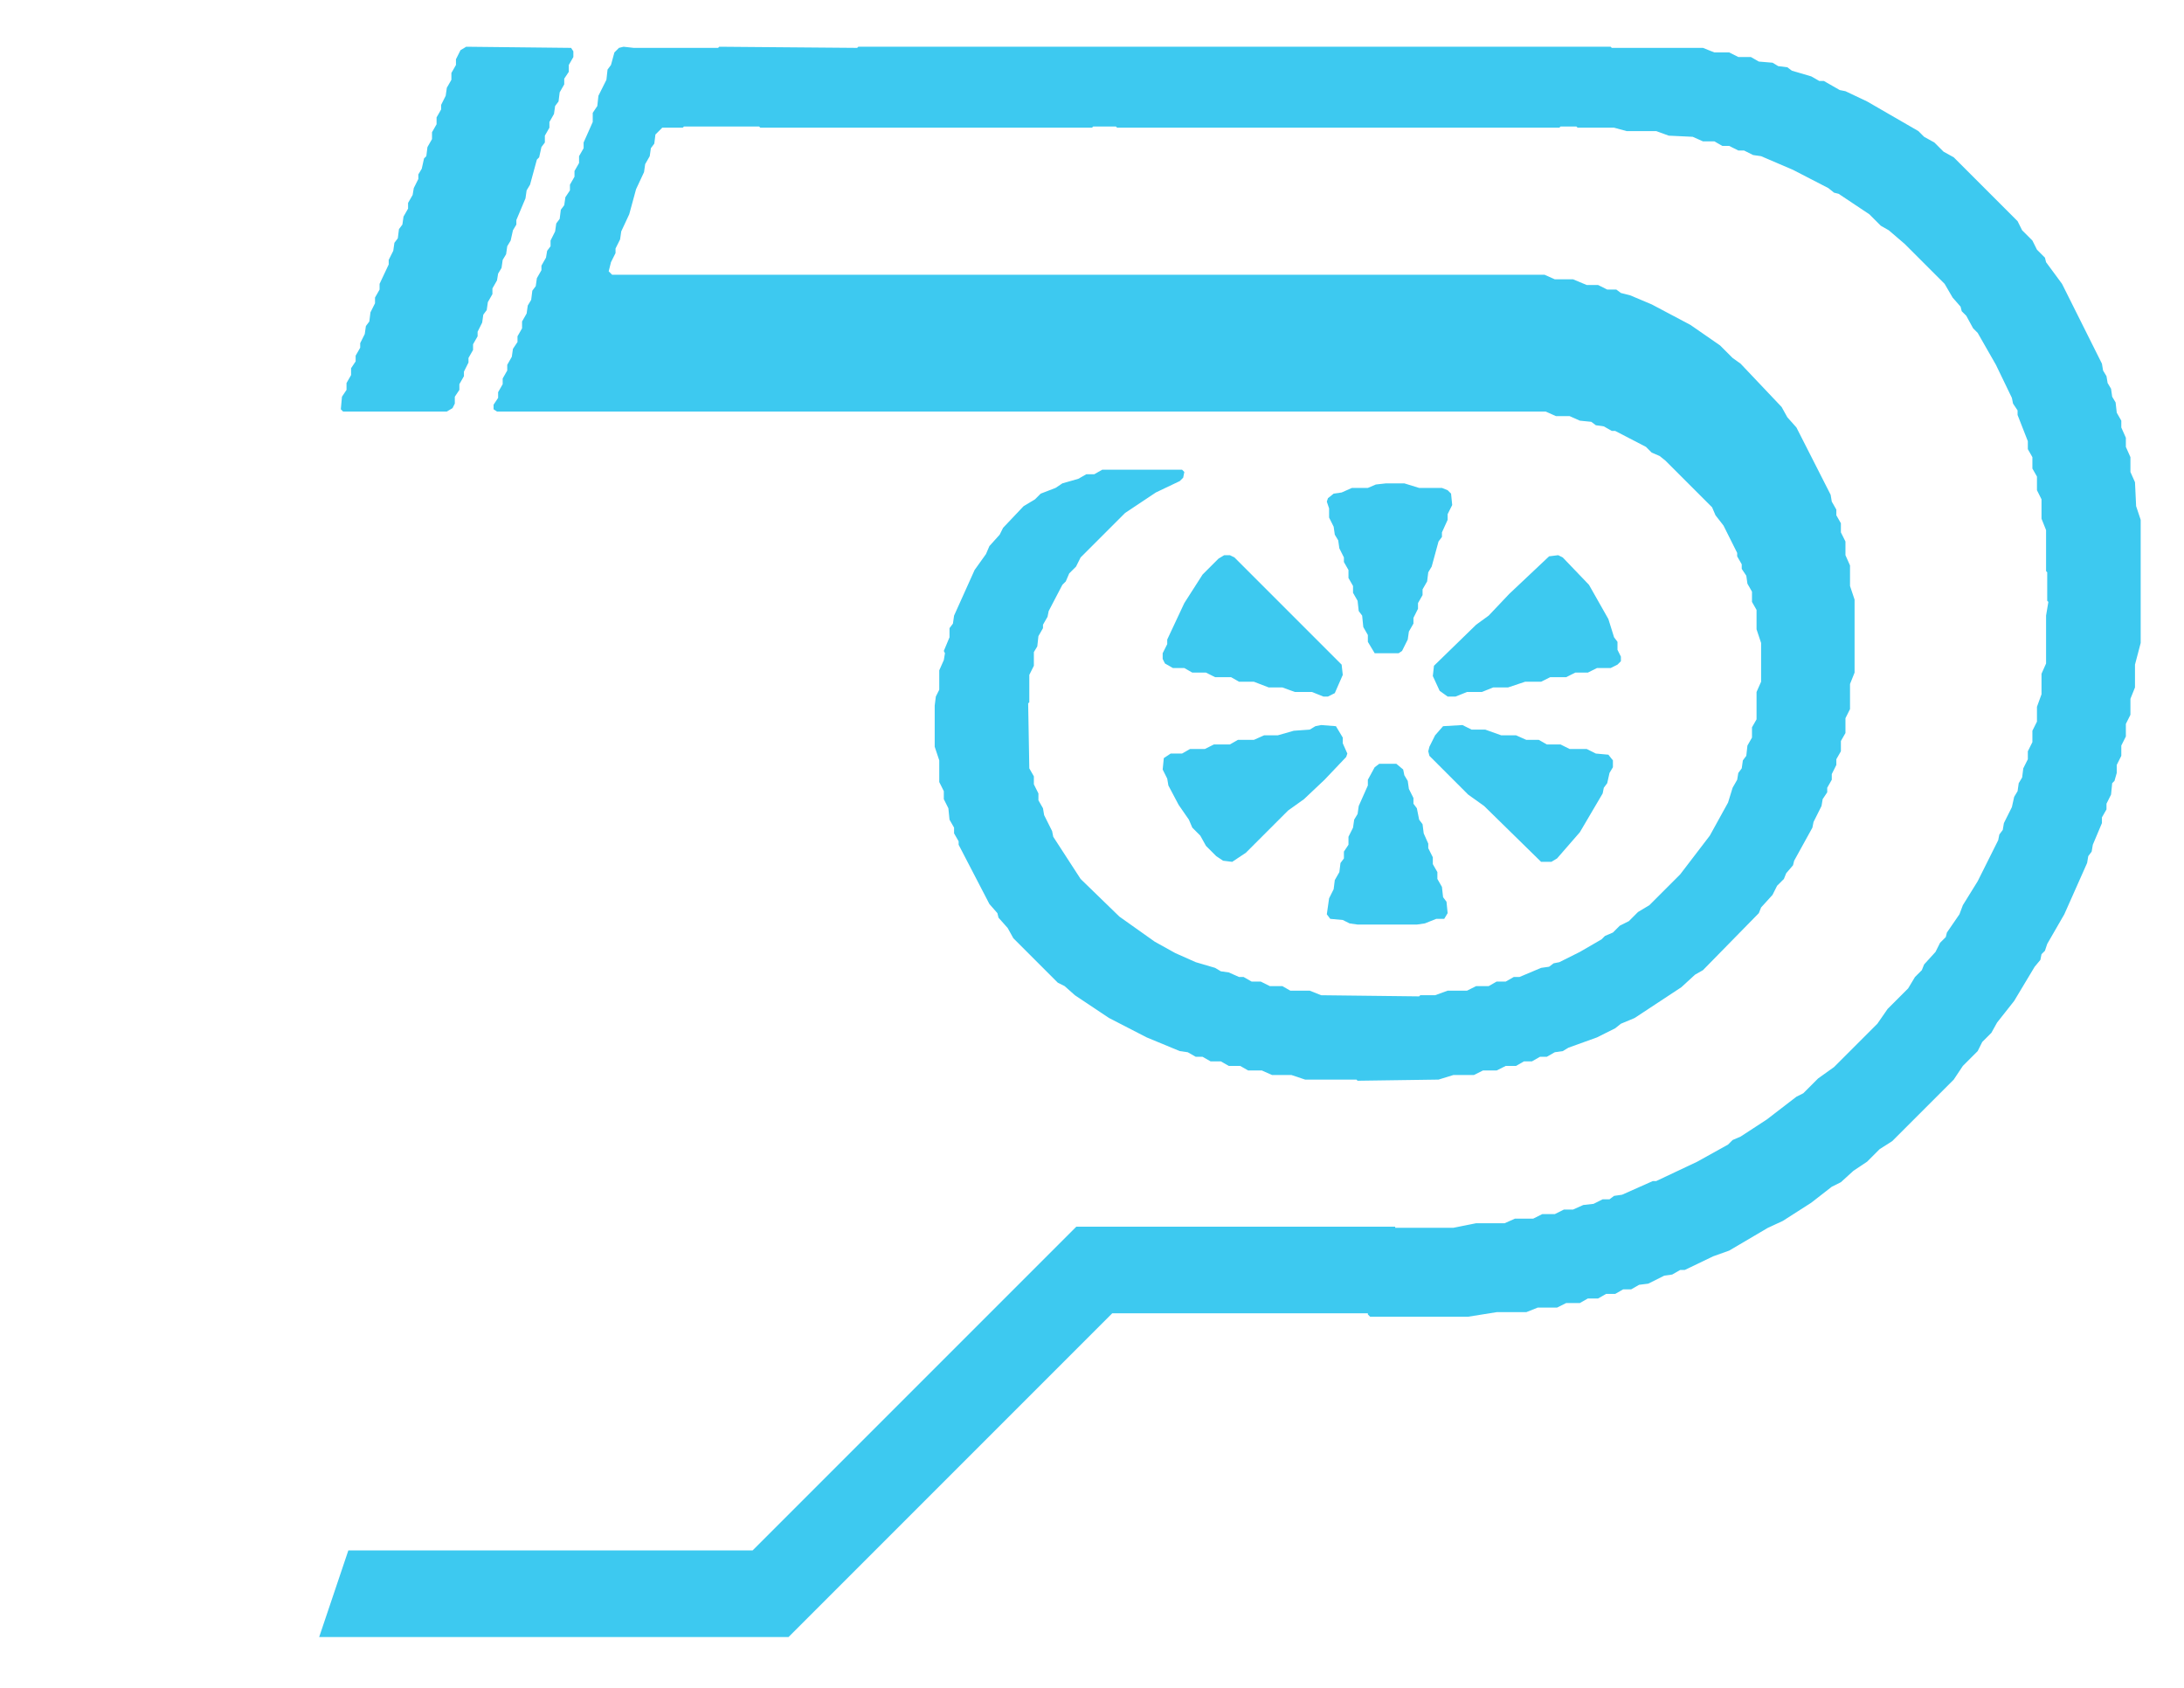
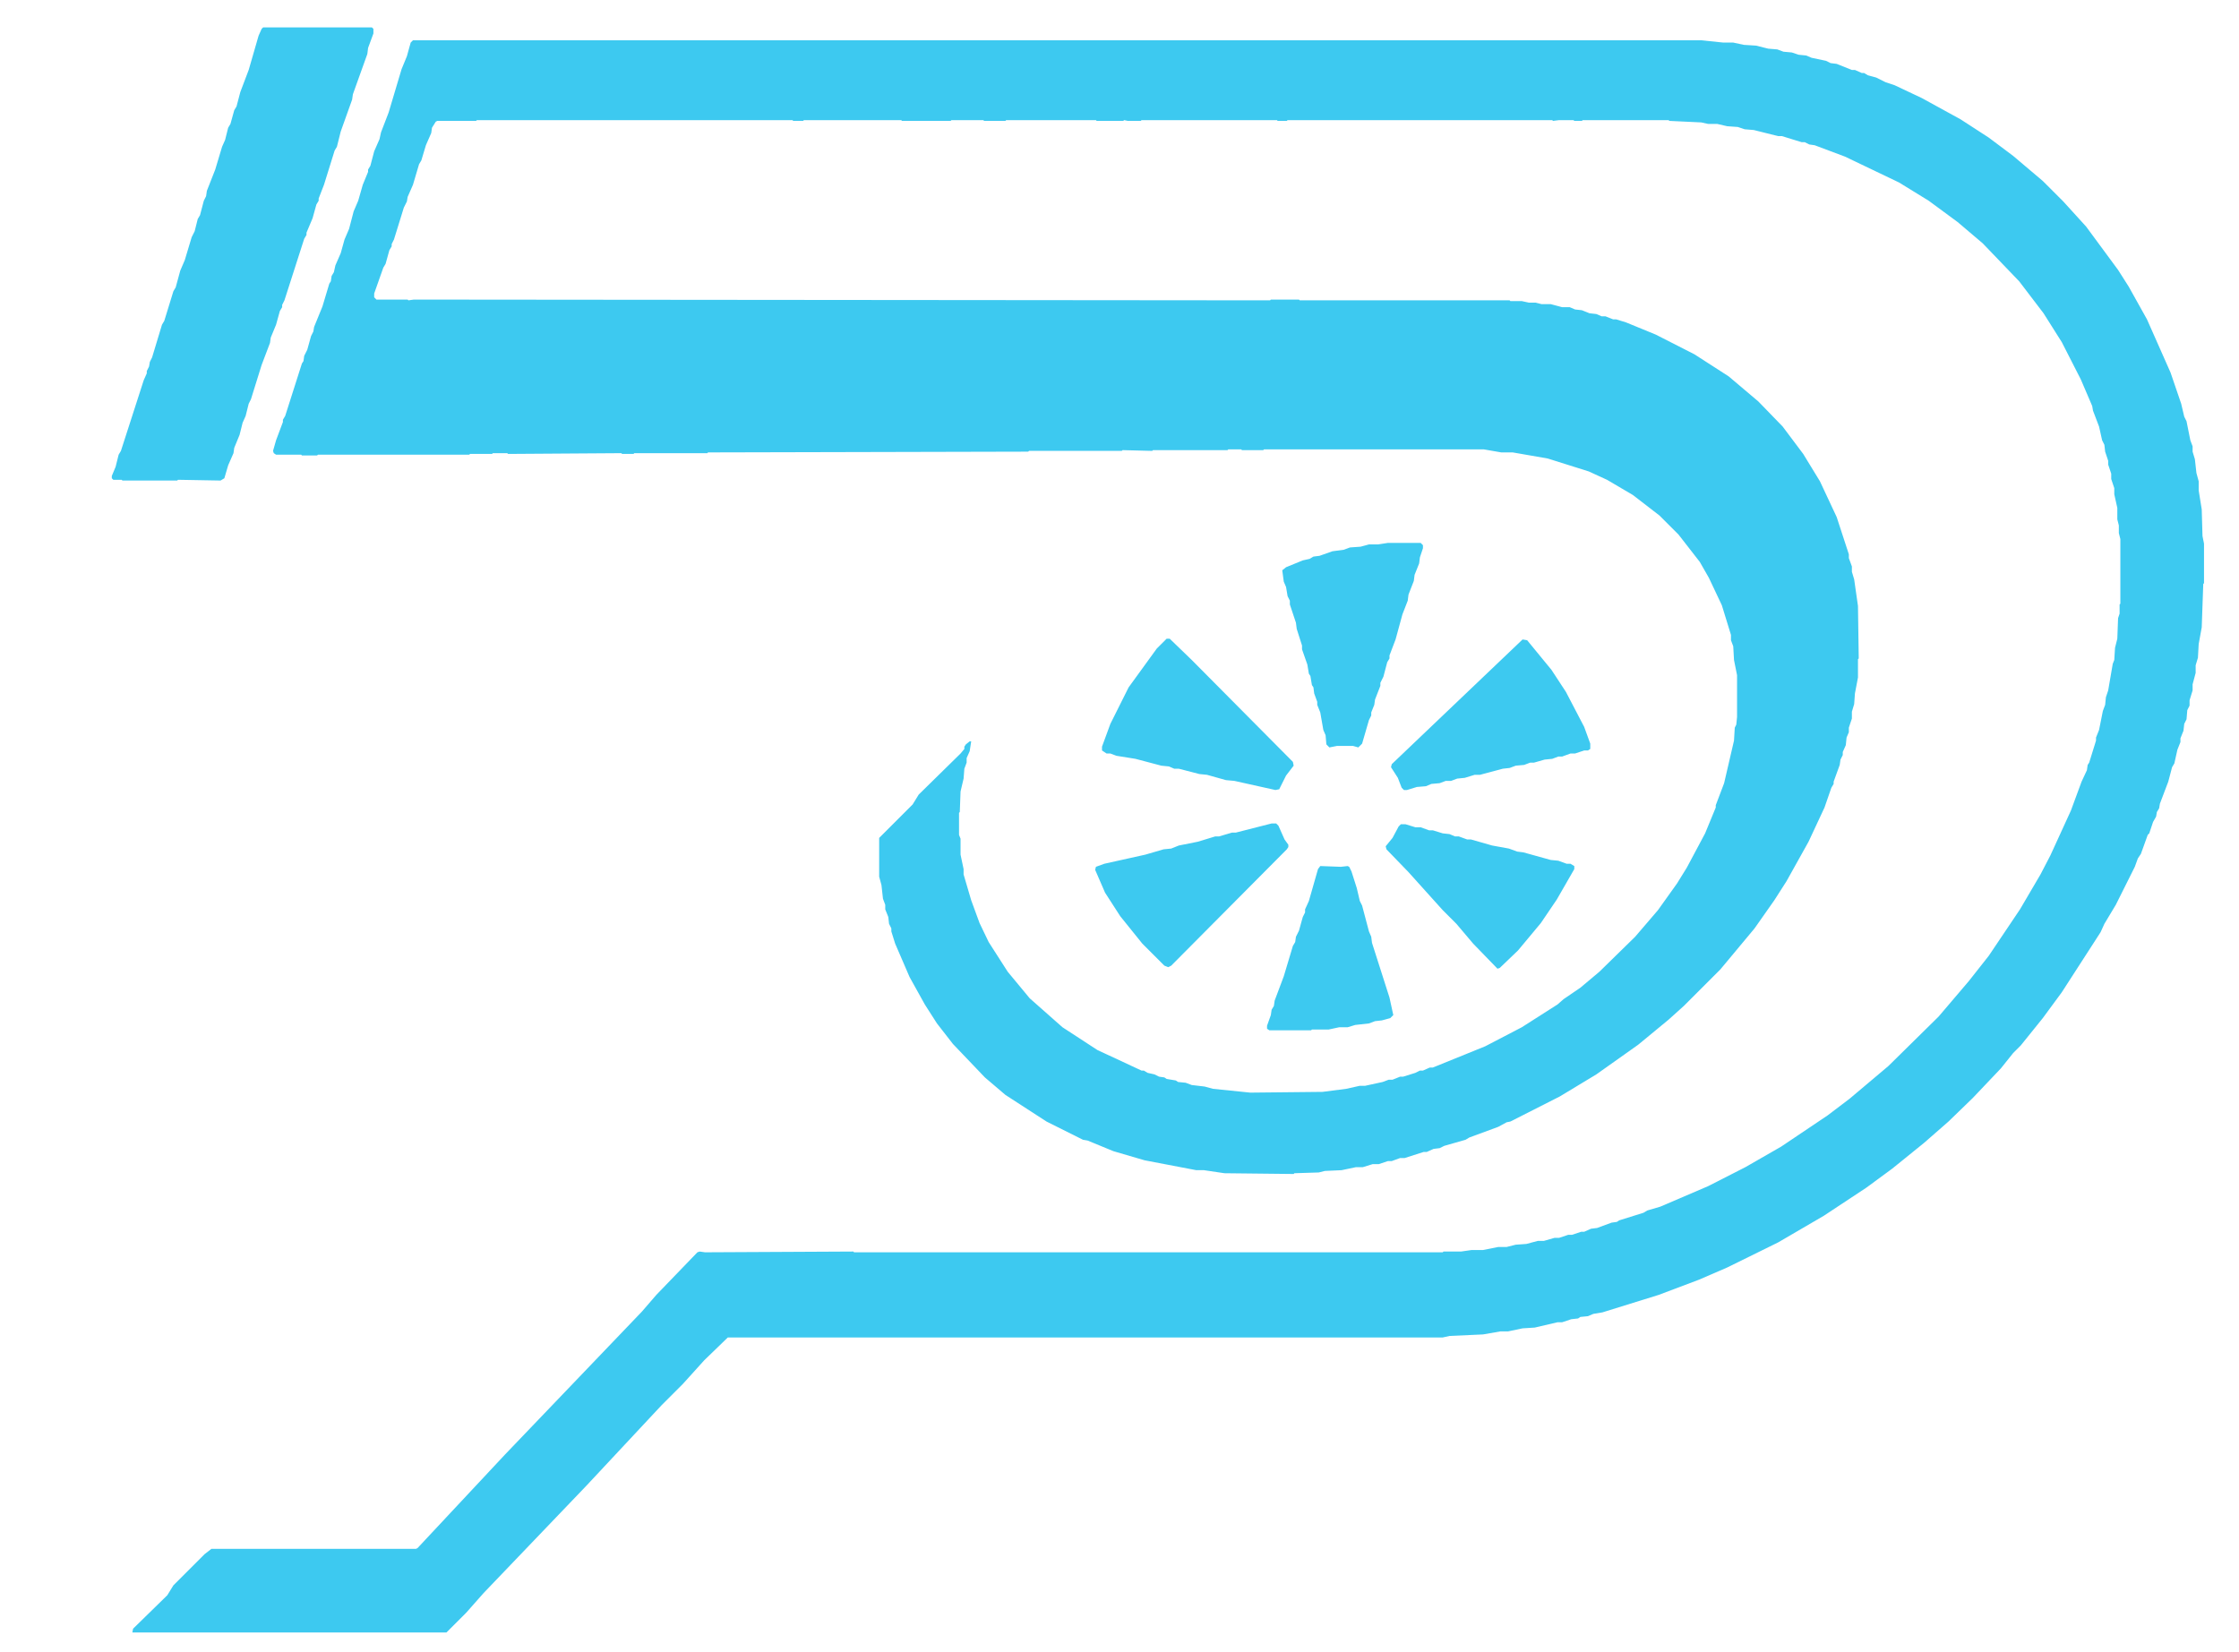
- <svg xmlns="http://www.w3.org/2000/svg" viewBox="0 0 479 370">
-   <defs>
-     <clipPath id="cut">
-       <path d="M76.4 0 L479 0 L479 370 L70 370 L66.3 370 L70 359 L76.4 340 L184.9 0 Z" />
-     </clipPath>
-   </defs>
-   <path d="M302.50 167.50 L301.50 168.25 L300.00 171.00 L300.00 172.25 L298.00 176.75 L297.75 178.50 L297.00 179.75 L296.75 181.50 L295.75 183.50 L295.75 185.25 L294.75 186.75 L294.75 188.25 L294.00 189.25 L293.75 191.25 L292.75 193.00 L292.50 195.00 L291.50 197.00 L291.00 200.50 L291.75 201.50 L294.50 201.75 L296.00 202.50 L297.75 202.75 L310.75 202.75 L312.50 202.50 L315.00 201.50 L316.75 201.50 L317.50 200.25 L317.25 197.75 L316.50 196.75 L316.25 194.50 L315.25 192.75 L315.25 191.25 L314.25 189.50 L314.25 188.00 L313.25 186.00 L313.25 185.00 L312.25 182.75 L312.00 180.75 L311.25 179.75 L310.75 177.25 L310.00 176.25 L310.00 175.00 L309.00 173.00 L308.75 171.25 L308.00 170.00 L307.75 168.75 L306.25 167.50 Z M316.50 159.25 L314.75 161.25 L313.50 163.75 L313.25 164.75 L313.50 165.75 L322.00 174.25 L325.50 176.75 L338.00 189.00 L340.25 189.00 L341.50 188.25 L346.50 182.50 L351.50 174.00 L351.75 172.75 L352.50 171.75 L353.00 169.50 L353.75 168.25 L353.75 166.75 L352.75 165.50 L350.00 165.25 L348.00 164.25 L344.25 164.25 L342.25 163.25 L339.25 163.25 L337.50 162.25 L334.75 162.25 L332.50 161.25 L329.25 161.25 L325.75 160.00 L322.75 160.00 L320.75 159.00 Z M293.00 159.25 L289.75 159.00 L288.50 159.25 L287.25 160.00 L283.75 160.25 L280.25 161.25 L277.25 161.25 L275.00 162.25 L271.50 162.25 L269.75 163.25 L266.25 163.25 L264.25 164.25 L261.00 164.25 L259.25 165.25 L256.75 165.25 L255.25 166.25 L255.00 168.75 L256.00 170.75 L256.25 172.25 L258.50 176.50 L260.75 179.75 L261.50 181.50 L263.25 183.25 L264.50 185.50 L266.75 187.75 L268.25 188.75 L270.25 189.00 L273.25 187.00 L282.50 177.75 L286.00 175.25 L290.50 171.00 L295.25 166.00 L295.50 165.25 L294.50 163.00 L294.50 161.75 Z M348.50 128.25 L342.75 122.25 L341.75 121.75 L339.75 122.00 L331.00 130.25 L326.50 135.00 L323.75 137.00 L314.50 146.00 L314.25 148.25 L315.75 151.50 L317.50 152.75 L319.25 152.75 L321.75 151.75 L325.00 151.75 L327.50 150.75 L330.75 150.75 L334.50 149.50 L338.00 149.50 L340.00 148.50 L343.50 148.50 L345.50 147.50 L348.25 147.50 L350.25 146.50 L353.25 146.50 L354.75 145.75 L355.50 145.00 L355.50 144.00 L354.75 142.50 L354.75 140.75 L354.00 139.75 L352.75 135.75 Z M267.25 122.50 L263.75 126.00 L259.75 132.25 L256.00 140.25 L256.00 141.25 L255.00 143.25 L255.00 144.50 L255.50 145.50 L257.25 146.50 L259.75 146.50 L261.50 147.50 L264.50 147.50 L266.50 148.50 L270.00 148.50 L271.75 149.50 L275.00 149.50 L278.25 150.75 L281.25 150.75 L284.00 151.75 L287.75 151.75 L290.25 152.75 L291.25 152.75 L292.75 152.00 L294.50 148.00 L294.25 145.75 L270.75 122.25 L269.75 121.75 L268.50 121.75 Z M292.50 108.25 L291.25 109.25 L291.00 110.00 L291.50 111.50 L291.50 113.50 L292.50 115.50 L292.75 117.25 L293.50 118.50 L293.75 120.25 L294.75 122.25 L294.75 123.25 L295.75 125.00 L295.75 126.75 L296.75 128.50 L296.75 130.00 L297.75 131.75 L298.00 134.00 L298.75 135.00 L299.00 137.50 L300.00 139.25 L300.00 140.75 L301.50 143.25 L306.75 143.25 L307.50 142.75 L308.75 140.25 L309.00 138.50 L310.00 136.75 L310.00 135.50 L311.00 133.50 L311.00 132.25 L312.00 130.50 L312.00 129.25 L313.00 127.50 L313.25 125.50 L314.00 124.25 L315.50 118.75 L316.25 117.75 L316.25 116.75 L317.50 114.00 L317.50 112.75 L318.50 110.75 L318.25 108.25 L317.50 107.50 L316.25 107.00 L311.25 107.00 L308.00 106.00 L304.00 106.00 L301.75 106.25 L300.00 107.00 L296.50 107.00 L294.25 108.00 Z M134.75 11.50 L134.00 14.25 L133.25 15.25 L133.00 17.50 L131.25 21.00 L131.00 23.25 L130.00 24.75 L130.00 26.75 L128.00 31.25 L128.00 32.50 L127.00 34.25 L127.00 35.75 L126.00 37.50 L126.00 38.75 L125.00 40.50 L125.00 41.75 L124.00 43.25 L123.75 45.00 L123.00 46.00 L122.75 48.00 L122.00 49.00 L121.75 50.75 L120.75 52.75 L120.75 54.00 L120.00 55.00 L119.75 56.50 L118.75 58.25 L118.75 59.25 L117.75 61.00 L117.50 62.75 L116.75 63.75 L116.50 65.75 L115.75 67.00 L115.50 68.75 L114.50 70.50 L114.50 72.00 L113.50 73.75 L113.50 75.00 L112.50 76.50 L112.25 78.25 L111.25 80.00 L111.25 81.25 L110.25 83.00 L110.25 84.25 L109.25 86.00 L109.25 87.25 L108.25 88.75 L108.25 89.75 L109.00 90.25 L339.00 90.25 L341.25 91.25 L344.25 91.25 L346.50 92.25 L349.00 92.50 L350.00 93.25 L351.75 93.50 L353.50 94.50 L354.25 94.50 L361.00 98.00 L362.25 99.25 L364.00 100.00 L365.25 101.00 L375.50 111.25 L376.25 113.00 L378.00 115.25 L381.00 121.25 L381.00 122.00 L382.00 123.75 L382.00 124.75 L383.00 126.25 L383.25 128.00 L384.25 129.75 L384.25 132.00 L385.25 133.75 L385.25 138.00 L386.25 141.00 L386.25 149.50 L385.25 151.75 L385.25 157.75 L384.25 159.50 L384.25 161.75 L383.25 163.50 L383.00 165.75 L382.25 166.75 L382.00 168.50 L381.25 169.50 L381.00 171.00 L380.00 172.75 L379.00 176.00 L375.00 183.25 L368.50 191.75 L361.75 198.50 L359.25 200.00 L357.25 202.00 L355.25 203.00 L353.75 204.50 L352.00 205.25 L351.25 206.00 L346.50 208.75 L342.00 211.00 L340.75 211.25 L339.75 212.00 L338.00 212.25 L333.25 214.25 L332.00 214.25 L330.25 215.25 L328.25 215.25 L326.50 216.25 L323.75 216.25 L321.75 217.25 L317.50 217.25 L314.75 218.25 L311.50 218.25 L311.25 218.50 L289.75 218.25 L287.25 217.25 L283.00 217.25 L281.25 216.25 L278.50 216.25 L276.50 215.25 L274.50 215.25 L272.75 214.25 L271.75 214.25 L269.50 213.25 L267.75 213.00 L266.50 212.25 L262.25 211.00 L257.75 209.00 L253.25 206.50 L245.50 201.00 L237.00 192.75 L231.00 183.50 L230.75 182.25 L229.00 178.75 L228.75 177.25 L227.75 175.50 L227.75 174.00 L226.75 172.00 L226.75 170.25 L225.75 168.50 L225.50 154.25 L225.75 154.00 L225.75 148.00 L226.75 146.00 L226.75 143.00 L227.50 141.75 L227.75 139.50 L228.75 137.75 L228.75 137.00 L229.75 135.25 L230.00 134.00 L233.00 128.25 L233.75 127.50 L234.50 125.75 L236.00 124.25 L237.00 122.25 L246.75 112.50 L253.50 108.00 L258.75 105.50 L259.50 104.75 L259.75 103.50 L259.25 103.00 L241.75 103.00 L240.00 104.00 L238.25 104.00 L236.50 105.00 L233.00 106.00 L231.50 107.00 L228.25 108.25 L227.00 109.50 L224.50 111.00 L220.00 115.75 L219.25 117.25 L217.00 119.75 L216.25 121.50 L213.75 125.00 L209.25 135.00 L209.00 136.75 L208.25 137.75 L208.25 139.75 L207.00 142.75 L207.25 143.25 L207.00 144.75 L206.00 147.00 L206.00 151.25 L205.25 152.75 L205.00 154.75 L205.00 163.75 L206.00 166.75 L206.00 171.50 L207.00 173.50 L207.00 175.25 L208.00 177.25 L208.25 179.75 L209.25 181.50 L209.25 182.75 L210.25 184.50 L210.25 185.25 L217.00 198.25 L218.75 200.25 L219.00 201.25 L221.00 203.50 L222.25 205.75 L232.00 215.50 L233.50 216.25 L235.75 218.25 L243.25 223.25 L251.50 227.50 L258.75 230.50 L260.50 230.75 L262.25 231.75 L263.75 231.75 L265.50 232.75 L267.75 232.75 L269.50 233.75 L272.00 233.75 L273.75 234.75 L276.75 234.75 L279.00 235.75 L283.25 235.75 L286.25 236.75 L297.50 236.75 L297.75 237.00 L315.50 236.75 L318.75 235.75 L323.25 235.75 L325.25 234.75 L328.25 234.75 L330.25 233.75 L332.50 233.75 L334.25 232.75 L336.00 232.75 L337.75 231.75 L339.25 231.75 L341.00 230.75 L342.75 230.50 L344.00 229.75 L350.25 227.50 L354.25 225.50 L355.50 224.50 L358.50 223.25 L368.75 216.50 L371.75 213.75 L373.50 212.75 L385.75 200.25 L386.25 199.00 L388.75 196.25 L389.75 194.25 L391.25 192.75 L391.75 191.50 L393.25 189.75 L393.50 188.75 L397.50 181.50 L397.75 180.25 L399.50 176.75 L399.75 175.25 L400.75 173.75 L400.75 172.75 L401.75 171.00 L401.75 169.75 L402.75 167.75 L402.75 166.50 L403.75 164.75 L403.75 162.50 L404.75 160.75 L404.75 157.50 L405.75 155.50 L405.75 150.00 L406.75 147.50 L406.75 131.50 L405.75 128.50 L405.75 124.00 L404.75 121.75 L404.75 118.75 L403.75 116.75 L403.75 114.75 L402.75 113.00 L402.75 111.75 L401.75 110.00 L401.50 108.50 L394.00 93.75 L392.00 91.50 L390.75 89.25 L381.75 79.75 L380.00 78.50 L377.25 75.75 L370.75 71.25 L362.25 66.75 L357.50 64.75 L355.50 64.25 L354.50 63.50 L352.50 63.50 L350.50 62.50 L348.00 62.50 L345.00 61.25 L341.00 61.25 L338.75 60.25 L134.25 60.25 L133.50 59.50 L134.00 57.50 L135.00 55.50 L135.00 54.50 L136.00 52.50 L136.25 50.75 L138.00 47.00 L139.50 41.50 L141.25 37.75 L141.50 36.00 L142.50 34.25 L142.75 32.50 L143.50 31.50 L143.75 29.50 L145.25 28.00 L149.75 28.00 L150.00 27.75 L166.50 27.75 L166.75 28.00 L239.50 28.00 L239.75 27.75 L244.75 27.75 L245.00 28.00 L342.00 28.00 L342.25 27.75 L345.75 27.75 L346.00 28.00 L354.00 28.00 L356.75 28.75 L363.25 28.75 L366.00 29.75 L371.25 30.00 L373.50 31.00 L376.00 31.00 L377.75 32.00 L379.25 32.00 L381.25 33.00 L382.50 33.00 L384.50 34.00 L386.25 34.25 L393.25 37.25 L401.00 41.25 L402.25 42.25 L403.25 42.50 L410.00 47.00 L412.50 49.50 L414.25 50.50 L417.75 53.50 L426.50 62.25 L428.25 65.25 L430.00 67.25 L430.25 68.25 L431.25 69.25 L432.75 72.00 L433.75 73.00 L437.75 80.00 L441.25 87.25 L441.50 88.50 L442.50 90.00 L442.50 91.00 L444.75 96.75 L444.75 98.50 L445.75 100.25 L445.75 102.75 L446.75 104.50 L446.75 107.50 L447.75 109.50 L447.75 113.75 L448.75 116.25 L448.75 125.25 L449.00 125.50 L449.00 131.75 L449.25 132.00 L448.75 135.00 L448.75 145.50 L447.75 147.75 L447.75 152.25 L446.75 155.00 L446.75 158.25 L445.75 160.25 L445.75 162.75 L444.75 164.75 L444.75 166.50 L443.75 168.50 L443.50 170.50 L442.75 171.75 L442.50 173.50 L441.75 174.75 L441.25 177.00 L439.50 180.50 L439.25 182.00 L438.50 183.00 L438.25 184.25 L433.75 193.25 L430.50 198.50 L429.75 200.50 L427.00 204.50 L426.75 205.50 L425.50 206.75 L424.50 208.75 L422.00 211.50 L421.50 212.75 L420.00 214.25 L418.50 216.75 L414.00 221.25 L411.75 224.50 L402.25 234.00 L398.75 236.50 L395.50 239.75 L394.00 240.50 L387.50 245.50 L381.75 249.25 L380.00 250.00 L379.00 251.00 L372.25 254.75 L363.25 259.00 L362.50 259.00 L355.75 262.00 L354.00 262.25 L353.00 263.00 L351.50 263.00 L349.50 264.00 L347.25 264.25 L345.00 265.25 L343.00 265.25 L341.00 266.25 L338.25 266.25 L336.25 267.25 L332.25 267.25 L330.00 268.25 L323.75 268.25 L318.75 269.25 L301.00 269.25 L300.50 269.50 L300.00 270.25 L300.00 288.25 L300.50 288.75 L322.00 288.75 L328.25 287.75 L334.75 287.75 L337.25 286.75 L341.50 286.75 L343.50 285.75 L346.50 285.75 L348.25 284.75 L350.50 284.75 L352.25 283.75 L354.25 283.75 L356.00 282.75 L357.75 282.75 L359.50 281.75 L361.50 281.50 L365.00 279.75 L366.75 279.50 L368.50 278.50 L369.50 278.50 L375.75 275.50 L379.25 274.25 L387.75 269.25 L391.00 267.75 L397.25 263.75 L401.75 260.25 L403.75 259.25 L406.50 256.75 L409.50 254.75 L412.25 252.00 L415.00 250.25 L428.50 236.75 L430.50 233.75 L433.75 230.50 L434.75 228.50 L436.75 226.50 L438.00 224.25 L441.75 219.50 L446.25 212.00 L447.50 210.50 L447.75 209.25 L448.50 208.50 L449.00 207.00 L452.75 200.50 L457.75 189.25 L458.00 187.75 L458.75 186.75 L459.00 185.25 L461.00 180.50 L461.00 179.25 L462.00 177.50 L462.00 176.25 L463.00 174.25 L463.25 171.75 L463.75 171.25 L464.25 169.50 L464.25 167.75 L465.25 165.75 L465.25 163.50 L466.25 161.50 L466.25 158.75 L467.25 156.75 L467.25 153.25 L468.25 150.75 L468.25 145.75 L469.50 141.00 L469.50 114.00 L468.50 111.00 L468.25 105.75 L467.25 103.50 L467.25 100.25 L466.25 98.00 L466.25 96.00 L465.25 93.75 L465.25 92.25 L464.25 90.50 L464.00 88.25 L463.25 87.00 L463.00 85.25 L462.25 84.00 L462.00 82.50 L461.25 81.25 L461.00 79.75 L452.25 62.25 L448.75 57.50 L448.50 56.50 L446.75 54.75 L445.75 52.75 L443.50 50.50 L442.50 48.50 L428.50 34.50 L426.25 33.25 L424.25 31.25 L422.00 30.00 L420.75 28.75 L409.50 22.25 L404.75 20.00 L403.50 19.75 L400.00 17.75 L399.00 17.75 L397.25 16.75 L393.00 15.50 L392.00 14.75 L390.00 14.50 L388.75 13.75 L385.75 13.50 L384.00 12.50 L381.25 12.50 L379.25 11.50 L376.00 11.50 L373.50 10.50 L353.50 10.50 L353.25 10.25 L188.25 10.25 L188.00 10.50 L157.75 10.25 L157.50 10.50 L139.00 10.50 L136.75 10.25 L135.75 10.50 Z M125.25 10.50 L102.25 10.25 L101.00 11.00 L100.00 13.00 L100.00 14.25 L99.00 16.00 L99.00 17.50 L98.00 19.25 L97.75 21.00 L96.75 23.00 L96.75 24.00 L95.75 25.75 L95.75 27.25 L94.75 29.00 L94.75 30.50 L93.75 32.25 L93.50 34.25 L93.00 34.75 L92.50 37.00 L91.75 38.25 L91.75 39.25 L90.75 41.25 L90.50 42.75 L89.50 44.50 L89.50 45.75 L88.50 47.50 L88.25 49.25 L87.50 50.25 L87.25 52.25 L86.50 53.25 L86.25 55.00 L85.25 57.00 L85.25 58.00 L83.25 62.25 L83.25 63.50 L82.25 65.25 L82.25 66.50 L81.25 68.50 L81.00 70.50 L80.25 71.50 L80.00 73.25 L79.00 75.25 L79.00 76.25 L78.00 78.00 L78.00 79.25 L77.00 80.75 L77.00 82.25 L76.00 84.00 L76.00 85.50 L75.00 87.00 L74.75 89.75 L75.25 90.25 L98.00 90.25 L99.25 89.50 L99.75 88.50 L99.75 87.00 L100.75 85.50 L100.75 84.25 L101.75 82.50 L101.75 81.50 L102.75 79.50 L102.75 78.50 L103.75 76.75 L103.75 75.50 L104.75 73.75 L104.75 72.75 L105.75 70.75 L106.00 69.00 L106.75 68.00 L107.00 66.25 L108.00 64.50 L108.00 63.25 L109.00 61.50 L109.25 60.00 L110.00 58.75 L110.25 57.00 L111.00 55.75 L111.25 54.00 L112.00 52.75 L112.50 50.50 L113.25 49.25 L113.25 48.25 L115.25 43.50 L115.50 41.75 L116.25 40.50 L117.75 35.00 L118.25 34.50 L118.75 32.25 L119.50 31.25 L119.50 29.75 L120.50 28.00 L120.50 26.75 L121.50 25.00 L121.75 23.25 L122.50 22.25 L122.75 20.25 L123.75 18.50 L123.75 17.25 L124.75 15.75 L124.75 14.25 L125.75 12.50 L125.75 11.25 Z" fill="#3DC9F0" fill-rule="evenodd" />
-   <g clip-path="url(#cut)">
-     <path d="M306 278.5 L240 278.5 L169.0 349.5 L40 349.5" fill="none" stroke="#3DC9F0" stroke-width="19" stroke-linejoin="miter" />
-   </g>
+ <svg xmlns="http://www.w3.org/2000/svg" viewBox="-2 6 736 543">
+   <defs />
+   <path d="M441.00 290.75 L438.75 291.00 L432.00 290.75 L431.25 291.75 L428.25 302.25 L427.00 305.00 L427.00 306.00 L426.25 307.50 L425.00 312.00 L424.00 314.00 L423.75 315.75 L423.00 317.00 L420.00 327.00 L417.00 335.00 L416.75 336.75 L416.00 338.00 L415.75 339.75 L414.50 343.25 L414.50 344.25 L415.25 344.75 L429.00 344.75 L429.25 344.50 L434.75 344.50 L438.25 343.75 L441.00 343.75 L443.50 343.00 L448.00 342.50 L450.00 341.75 L452.25 341.50 L455.00 340.75 L456.00 339.75 L454.75 334.00 L449.00 316.00 L448.75 314.00 L448.00 312.25 L445.75 303.75 L445.00 302.25 L444.00 298.00 L442.25 292.50 L441.50 291.00 Z M453.50 284.25 L453.75 285.25 L461.00 292.75 L472.25 305.25 L476.75 309.75 L482.25 316.25 L490.25 324.50 L491.00 324.25 L497.00 318.50 L504.50 309.50 L509.75 301.75 L515.50 291.75 L515.50 290.75 L514.25 290.00 L513.00 290.00 L510.25 289.00 L507.75 288.75 L498.75 286.25 L496.75 286.00 L494.00 285.00 L488.50 284.00 L481.50 282.00 L480.25 282.00 L477.50 281.00 L476.25 281.00 L474.50 280.25 L472.25 280.00 L469.00 279.00 L467.75 279.00 L465.00 278.00 L463.25 278.00 L460.00 277.00 L458.50 277.00 L457.75 277.75 L455.75 281.50 Z M421.50 283.75 L420.25 282.00 L418.25 277.50 L417.50 276.75 L416.00 276.75 L404.25 279.75 L403.00 279.75 L398.75 281.00 L397.50 281.00 L391.75 282.75 L385.50 284.00 L383.00 285.00 L380.50 285.25 L374.50 287.00 L361.00 290.00 L358.25 291.00 L358.00 292.00 L361.25 299.50 L366.25 307.25 L373.50 316.25 L380.75 323.50 L382.00 324.00 L383.00 323.50 L421.00 285.25 L421.50 284.50 Z M500.00 216.50 L498.50 216.25 L455.50 257.25 L455.25 258.25 L457.50 261.75 L458.75 265.00 L459.50 265.75 L460.50 265.75 L463.75 264.75 L466.75 264.50 L468.50 263.75 L471.25 263.50 L473.25 262.75 L475.00 262.75 L477.00 262.00 L479.50 261.75 L482.75 260.75 L484.50 260.75 L492.00 258.75 L494.25 258.50 L496.25 257.75 L499.00 257.50 L501.00 256.75 L502.25 256.75 L505.75 255.75 L508.25 255.50 L510.25 254.75 L511.50 254.75 L514.25 253.75 L515.75 253.75 L518.75 252.75 L520.00 252.75 L520.75 252.25 L520.75 250.50 L518.75 245.00 L512.75 233.50 L508.00 226.25 Z M381.50 216.00 L378.25 219.25 L369.00 232.00 L363.00 244.00 L360.25 251.50 L360.25 252.75 L361.75 253.75 L363.00 253.75 L365.00 254.50 L371.25 255.50 L379.75 257.75 L382.25 258.00 L384.00 258.75 L385.50 258.75 L392.25 260.50 L394.75 260.75 L401.00 262.50 L403.75 262.75 L417.25 265.75 L418.50 265.50 L420.75 261.00 L423.25 257.75 L423.00 256.50 L389.75 223.00 L382.50 216.00 Z M465.00 184.50 L454.25 184.50 L451.00 185.00 L448.00 185.00 L445.25 185.75 L441.75 186.00 L439.75 186.75 L436.00 187.25 L431.75 188.75 L429.75 189.00 L428.50 189.75 L426.25 190.25 L420.75 192.50 L419.50 193.50 L420.00 197.25 L420.75 199.00 L421.25 202.00 L422.00 203.50 L422.00 204.75 L424.00 210.75 L424.25 212.75 L426.00 218.25 L426.00 219.50 L427.75 224.50 L428.25 227.50 L428.75 228.25 L429.25 231.25 L429.75 232.00 L430.00 234.00 L431.00 236.75 L431.00 237.75 L432.00 240.25 L433.00 246.00 L433.75 247.75 L434.00 250.75 L435.00 251.75 L437.50 251.25 L442.75 251.25 L444.50 251.75 L445.75 250.50 L448.00 242.75 L448.75 241.25 L448.75 240.25 L449.75 237.75 L450.00 236.00 L451.75 231.50 L451.75 230.50 L452.75 228.50 L454.00 223.75 L454.75 222.50 L454.75 221.50 L456.75 216.25 L459.00 208.00 L460.75 203.50 L461.00 201.50 L462.75 197.00 L463.00 195.00 L464.50 191.25 L464.75 189.25 L465.75 186.25 L465.75 185.25 Z M41.50 542.75 L144.75 542.75 L151.25 536.25 L157.00 529.75 L190.75 494.50 L215.50 468.00 L222.50 461.00 L229.50 453.25 L237.25 445.75 L472.25 445.75 L474.50 445.25 L485.50 444.75 L491.25 443.75 L493.75 443.75 L498.50 442.75 L502.50 442.50 L510.00 440.75 L511.50 440.75 L514.50 439.75 L516.75 439.50 L517.50 439.00 L520.00 438.75 L521.75 438.00 L524.75 437.50 L543.25 431.75 L556.50 426.75 L565.75 422.75 L582.50 414.50 L597.50 405.75 L611.50 396.50 L620.00 390.25 L630.50 381.75 L638.50 374.75 L646.50 367.00 L655.75 357.25 L659.75 352.25 L662.25 349.75 L669.50 340.75 L675.75 332.25 L688.50 312.50 L689.75 309.75 L693.50 303.50 L699.75 291.00 L700.75 288.25 L701.75 286.75 L704.00 280.50 L704.50 280.00 L705.75 276.25 L706.75 274.50 L707.00 273.00 L707.75 271.75 L708.00 270.25 L710.75 263.00 L712.00 258.25 L712.75 257.00 L713.75 252.50 L714.75 250.00 L714.75 248.75 L715.75 246.25 L716.00 244.00 L716.75 242.50 L717.00 239.50 L717.75 238.00 L717.75 236.25 L718.75 233.00 L718.75 231.00 L719.75 227.25 L719.75 224.75 L720.50 222.25 L720.75 217.75 L721.75 212.25 L722.25 198.00 L722.50 197.75 L722.50 184.75 L722.00 182.25 L721.75 173.50 L720.75 167.25 L720.75 164.25 L720.00 161.50 L719.50 157.00 L718.75 154.50 L718.75 152.75 L718.00 150.75 L716.75 144.50 L716.00 143.00 L715.00 138.75 L711.50 128.50 L703.75 111.00 L697.75 100.25 L694.25 94.75 L683.75 80.50 L676.25 72.25 L669.50 65.50 L659.75 57.25 L651.75 51.25 L642.50 45.25 L629.75 38.25 L620.75 34.00 L617.75 33.00 L614.75 31.50 L612.00 30.75 L610.75 30.00 L610.00 30.00 L607.75 29.00 L606.75 29.00 L601.75 27.00 L599.75 26.75 L598.25 26.00 L593.50 25.00 L591.75 24.25 L589.25 24.00 L587.00 23.25 L584.25 23.00 L582.25 22.25 L579.25 22.00 L575.25 21.00 L571.25 20.75 L567.75 20.00 L564.50 20.00 L557.25 19.25 L133.75 19.25 L133.00 20.00 L131.75 24.50 L130.00 28.75 L125.75 43.00 L123.25 49.50 L122.75 51.75 L121.00 55.75 L119.75 60.50 L119.00 61.75 L119.00 62.50 L117.25 66.75 L115.75 72.00 L114.25 75.50 L112.75 81.25 L111.25 84.75 L110.00 89.25 L108.25 93.25 L107.75 95.50 L107.00 96.75 L106.75 98.50 L106.25 99.25 L104.00 106.75 L101.25 113.50 L101.00 115.00 L100.25 116.50 L99.00 121.00 L98.00 123.00 L97.75 124.75 L97.25 125.50 L91.75 142.75 L91.00 144.00 L91.00 144.75 L88.75 150.75 L87.75 154.25 L88.00 155.00 L88.75 155.50 L97.00 155.50 L97.25 155.75 L102.25 155.75 L102.50 155.50 L152.25 155.50 L152.50 155.25 L159.75 155.25 L160.00 155.00 L164.75 155.00 L165.00 155.25 L202.25 155.00 L202.50 155.25 L206.25 155.25 L206.50 155.00 L230.50 155.00 L230.75 154.75 L336.00 154.50 L336.25 154.25 L366.75 154.25 L367.00 154.00 L376.75 154.25 L377.00 154.00 L401.50 154.00 L401.75 153.75 L406.00 153.75 L406.25 154.00 L413.25 154.00 L413.50 153.75 L485.75 153.75 L491.50 154.75 L495.25 154.75 L506.75 156.75 L520.25 161.00 L526.25 163.75 L534.75 168.75 L543.50 175.50 L549.75 181.75 L556.75 190.75 L559.75 196.00 L564.00 205.00 L567.00 214.75 L567.00 216.50 L567.75 218.50 L568.00 223.00 L569.00 228.00 L569.00 241.75 L568.75 244.25 L568.25 245.25 L568.00 249.50 L564.75 263.50 L562.00 270.75 L562.00 271.50 L558.50 280.00 L552.50 291.25 L549.25 296.50 L543.00 305.25 L535.50 314.00 L523.75 325.50 L517.50 330.75 L512.00 334.50 L510.00 336.25 L498.25 343.75 L486.25 350.00 L469.00 357.00 L468.00 357.00 L465.75 358.00 L464.75 358.00 L463.25 358.75 L459.25 360.00 L458.25 360.00 L455.75 361.00 L454.50 361.00 L452.50 361.75 L446.75 363.00 L445.00 363.00 L440.50 364.00 L432.75 365.00 L409.00 365.25 L396.75 364.00 L394.00 363.25 L389.75 362.75 L387.75 362.00 L385.25 361.75 L384.50 361.25 L381.50 360.75 L380.75 360.25 L379.00 360.00 L377.50 359.25 L375.25 358.75 L374.00 358.00 L373.25 358.00 L358.75 351.25 L347.25 343.75 L336.50 334.25 L329.25 325.50 L323.00 315.75 L320.00 309.50 L317.25 302.00 L314.75 293.50 L314.75 291.75 L313.75 287.00 L313.75 281.75 L313.25 280.50 L313.25 273.25 L313.50 273.00 L313.75 266.25 L314.75 262.00 L315.00 258.75 L315.75 256.75 L315.75 255.25 L316.75 253.00 L317.25 249.75 L316.75 249.75 L315.50 250.75 L315.00 251.50 L315.00 252.25 L313.75 253.75 L300.00 267.25 L298.00 270.50 L287.00 281.50 L287.00 294.25 L287.75 297.00 L288.25 301.50 L289.00 303.50 L289.00 305.00 L290.00 307.50 L290.25 309.75 L291.00 311.25 L291.00 312.25 L292.25 316.25 L297.00 327.25 L302.00 336.25 L306.00 342.50 L311.25 349.25 L321.75 360.25 L328.50 366.00 L342.00 374.75 L354.00 380.75 L355.50 381.00 L364.00 384.50 L374.25 387.50 L391.25 390.75 L393.75 390.75 L400.50 391.75 L423.25 392.00 L423.50 391.75 L431.50 391.50 L433.50 391.00 L439.00 390.75 L443.75 389.75 L446.00 389.75 L449.25 388.75 L451.25 388.75 L454.25 387.75 L455.50 387.75 L458.25 386.75 L459.75 386.75 L466.00 384.75 L467.00 384.75 L469.25 383.75 L471.25 383.50 L472.75 382.75 L479.75 380.75 L481.00 380.00 L490.50 376.50 L493.25 375.00 L494.50 374.75 L510.75 366.50 L522.75 359.25 L536.50 349.50 L546.50 341.25 L551.50 336.75 L563.50 324.75 L574.75 311.25 L581.25 302.00 L585.25 295.75 L592.50 282.75 L597.75 271.50 L600.00 265.00 L600.75 263.75 L600.75 263.00 L602.75 257.50 L603.00 255.75 L603.75 254.25 L603.75 253.25 L604.75 251.00 L605.00 248.50 L605.75 246.75 L605.75 245.25 L606.75 242.25 L606.75 240.00 L607.50 237.50 L607.75 234.00 L608.75 228.75 L608.75 222.75 L609.00 222.50 L608.75 205.25 L607.50 196.50 L606.75 194.00 L606.75 192.25 L605.75 189.50 L605.75 188.25 L601.75 176.00 L596.25 164.25 L590.75 155.25 L584.00 146.25 L576.00 138.00 L566.25 129.75 L555.00 122.50 L542.25 116.00 L532.50 112.00 L529.25 111.00 L528.25 111.00 L525.75 110.00 L524.50 110.00 L522.75 109.25 L520.50 109.00 L518.00 108.00 L515.75 107.75 L514.00 107.00 L511.50 107.00 L507.75 106.00 L504.75 106.00 L502.75 105.50 L500.50 105.50 L498.25 105.00 L494.50 105.00 L494.25 104.75 L425.25 104.75 L425.00 104.50 L415.75 104.50 L415.50 104.75 L134.00 104.50 L132.25 104.75 L132.00 104.50 L121.75 104.50 L121.00 103.75 L121.00 102.50 L124.00 94.00 L124.75 92.75 L126.00 88.25 L126.75 87.00 L126.75 86.25 L127.50 84.75 L130.75 74.25 L131.75 72.25 L132.00 70.75 L133.75 66.75 L135.75 60.00 L136.50 58.75 L138.00 53.75 L139.75 49.75 L140.00 48.00 L141.25 46.00 L141.75 45.75 L154.50 45.75 L154.75 45.50 L258.50 45.50 L258.75 45.75 L262.00 45.75 L262.25 45.50 L294.25 45.50 L294.50 45.75 L310.50 45.75 L310.75 45.50 L321.25 45.50 L321.50 45.75 L328.50 45.75 L328.75 45.50 L358.25 45.50 L358.50 45.75 L367.25 45.75 L367.50 45.50 L368.75 45.75 L373.00 45.75 L373.25 45.50 L417.75 45.50 L418.00 45.75 L421.00 45.75 L421.25 45.50 L508.25 45.50 L508.50 45.75 L510.50 45.50 L515.25 45.50 L515.50 45.75 L518.00 45.75 L518.25 45.50 L546.50 45.50 L546.75 45.75 L557.25 46.25 L559.50 46.75 L562.50 46.75 L565.75 47.50 L569.25 47.75 L571.50 48.50 L574.50 48.75 L582.50 50.75 L583.75 50.75 L590.25 52.75 L591.25 52.75 L592.75 53.50 L594.50 53.75 L604.50 57.50 L622.25 66.00 L632.00 72.00 L641.50 79.00 L649.75 86.00 L661.75 98.50 L669.75 109.00 L675.75 118.50 L682.00 130.75 L685.75 139.50 L686.00 141.00 L688.00 146.25 L689.00 150.75 L689.75 152.25 L690.00 154.50 L691.00 157.50 L691.00 158.75 L692.00 161.75 L692.00 163.50 L693.00 166.50 L693.00 168.50 L694.00 173.00 L694.00 176.75 L694.50 178.75 L694.50 181.25 L695.00 183.25 L695.00 204.50 L694.75 204.75 L694.75 207.75 L694.25 209.25 L694.00 216.00 L693.25 219.00 L693.00 223.00 L692.50 224.25 L691.00 233.00 L690.25 235.25 L690.00 237.75 L689.25 239.75 L688.00 246.00 L687.00 248.50 L687.00 249.50 L684.75 256.75 L684.25 257.50 L684.00 259.25 L682.25 263.00 L678.75 272.50 L672.00 287.25 L668.75 293.50 L662.00 305.00 L651.75 320.25 L645.25 328.50 L635.25 340.25 L618.75 356.50 L606.00 367.25 L598.75 372.75 L583.50 383.00 L571.75 389.75 L559.50 396.00 L543.75 402.75 L539.50 404.00 L538.25 404.75 L530.25 407.25 L529.50 407.75 L527.75 408.00 L523.00 409.75 L521.00 410.00 L518.75 411.00 L517.75 411.00 L514.75 412.00 L513.50 412.00 L510.50 413.00 L509.00 413.00 L505.50 414.00 L503.50 414.00 L499.75 415.00 L496.25 415.25 L493.25 416.00 L490.50 416.00 L485.50 417.00 L481.75 417.00 L478.25 417.50 L472.50 417.50 L472.25 417.75 L278.75 417.75 L278.50 417.50 L229.75 417.75 L228.00 417.50 L227.25 417.75 L213.75 431.75 L209.00 437.25 L164.00 484.25 L135.25 515.00 L134.75 515.25 L67.50 515.25 L65.25 517.00 L55.00 527.25 L53.00 530.50 L41.75 541.50 Z M120.25 15.00 L84.50 15.00 L84.00 15.50 L83.00 17.75 L79.75 29.00 L77.00 36.25 L75.75 41.00 L75.00 42.25 L73.75 46.75 L73.00 48.00 L72.00 52.00 L71.00 54.25 L68.75 61.75 L66.00 68.75 L65.75 70.50 L65.00 72.00 L63.75 76.75 L63.00 78.00 L62.00 82.00 L61.00 84.00 L58.75 91.50 L57.25 95.00 L55.75 100.50 L55.00 101.75 L52.00 111.50 L51.25 112.75 L48.00 123.50 L47.25 125.00 L47.00 126.50 L46.25 128.00 L46.25 128.75 L45.25 131.00 L37.75 154.25 L37.00 155.50 L36.00 159.50 L34.75 162.50 L34.75 163.25 L35.25 163.75 L38.00 163.75 L38.25 164.00 L56.25 164.00 L56.50 163.75 L70.50 164.00 L71.75 163.25 L73.00 159.00 L74.75 155.00 L75.00 153.25 L76.75 149.00 L77.75 145.00 L78.75 142.75 L79.75 138.75 L80.50 137.25 L84.00 126.00 L86.75 118.75 L87.00 117.00 L88.75 112.75 L90.00 108.25 L90.75 107.00 L90.75 106.25 L91.50 104.75 L98.00 84.50 L98.75 83.25 L98.75 82.50 L100.75 77.75 L102.00 73.25 L102.75 72.00 L102.75 71.25 L104.50 66.75 L108.00 55.50 L108.75 54.25 L110.00 49.25 L113.75 38.75 L114.00 37.00 L118.75 23.75 L119.00 21.75 L120.75 17.00 L120.75 15.50 Z" fill="#3DC9F0" fill-rule="evenodd" />
</svg>
